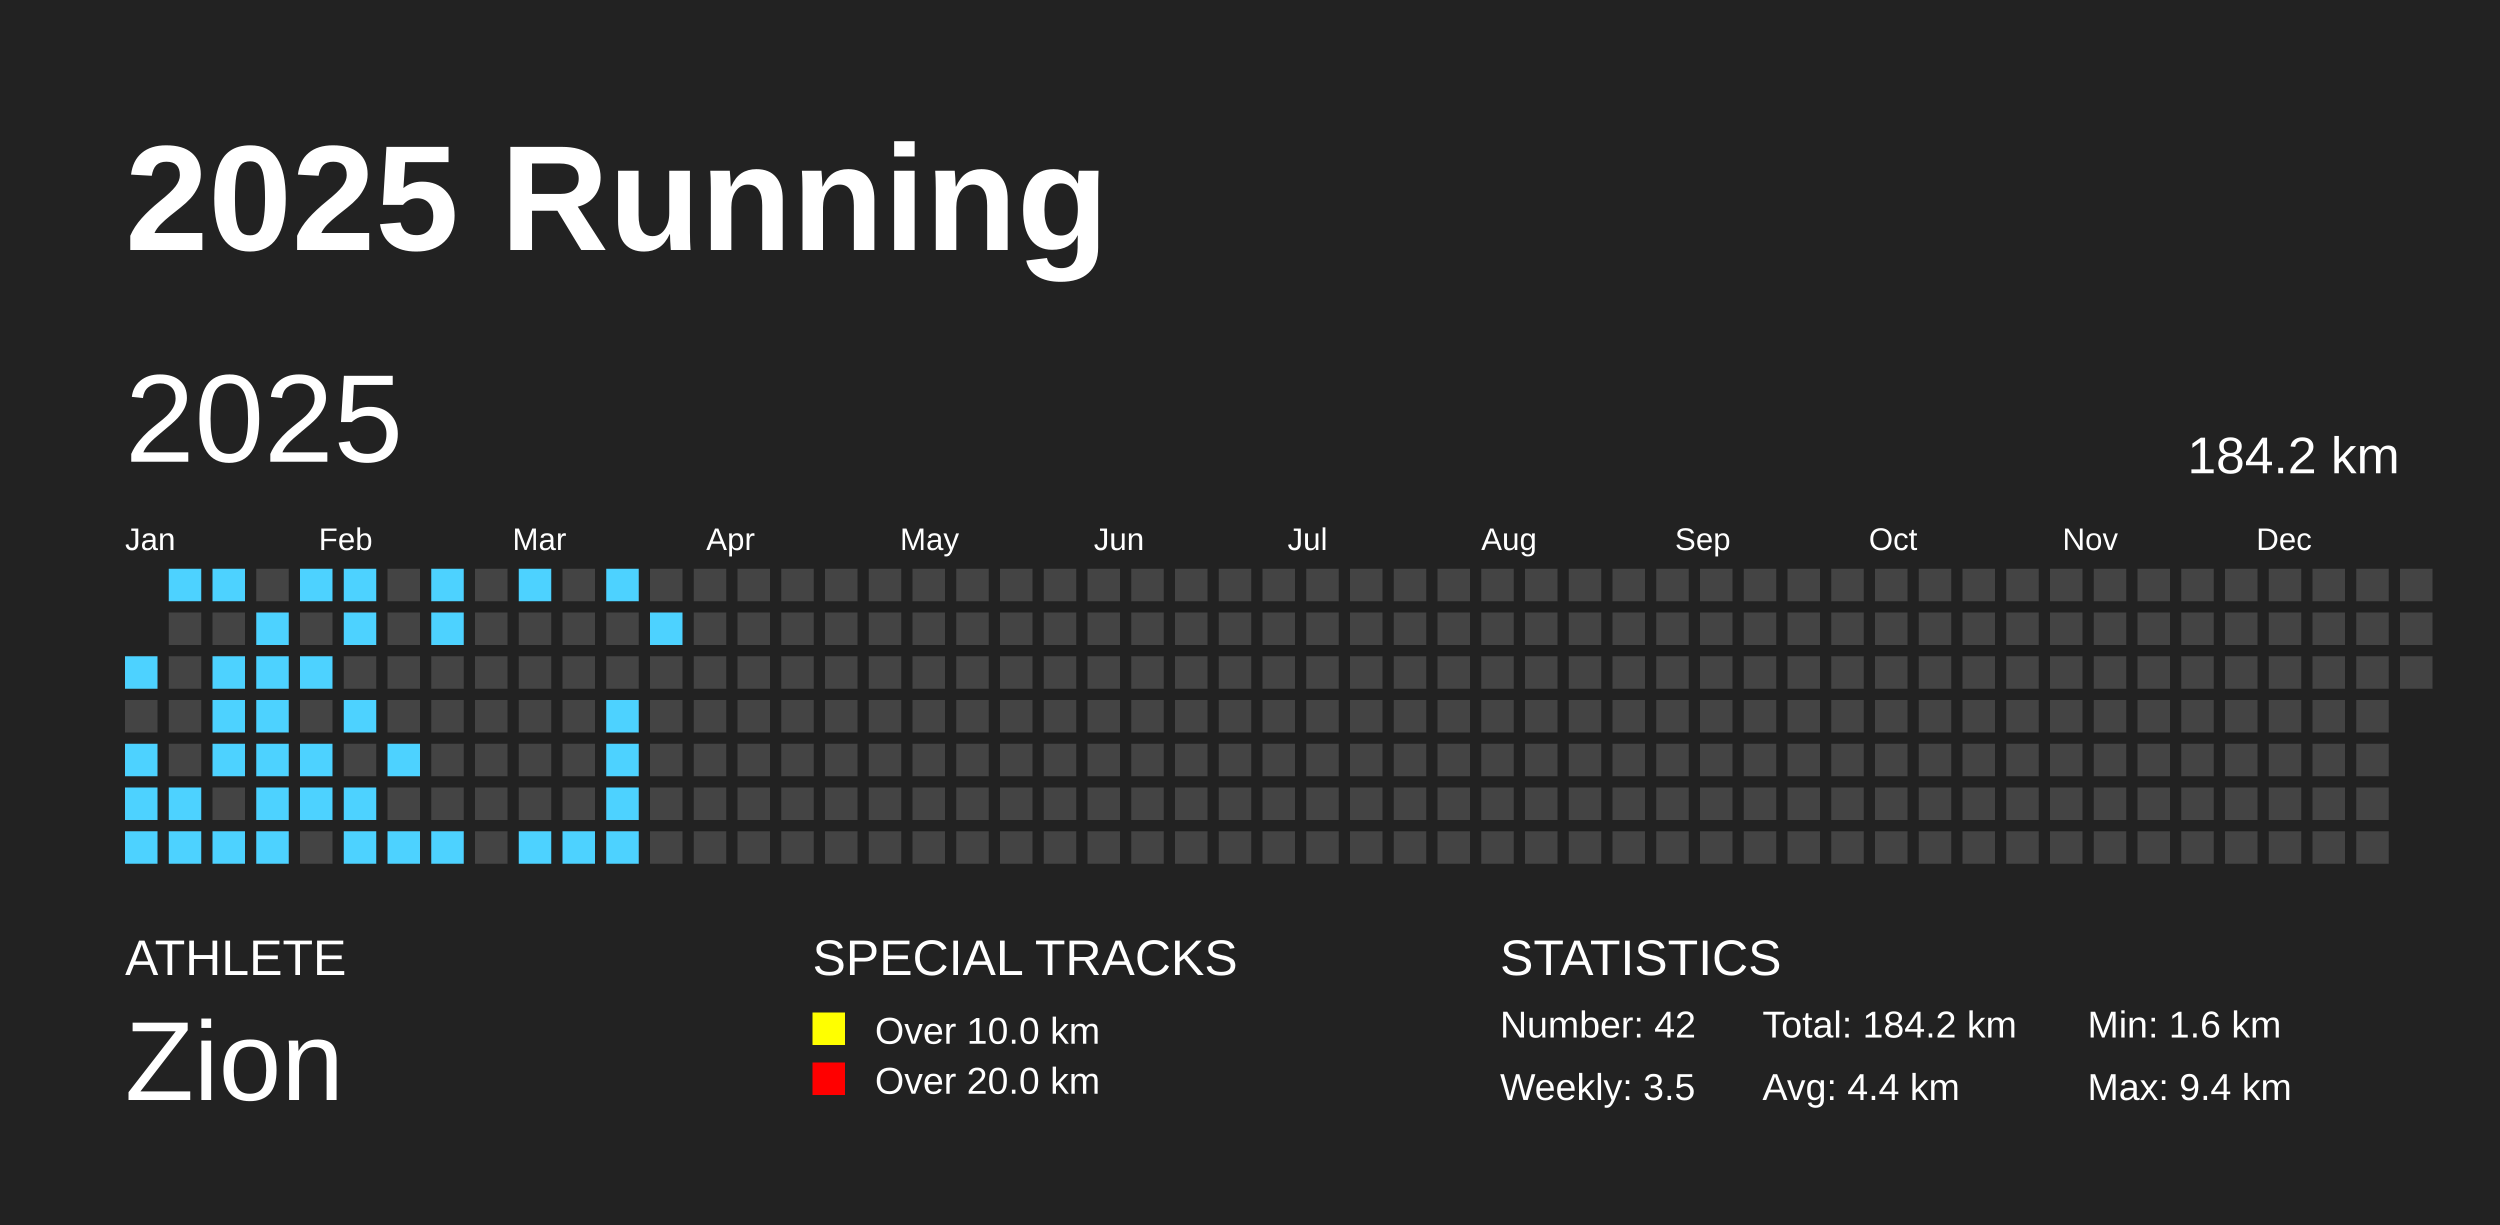
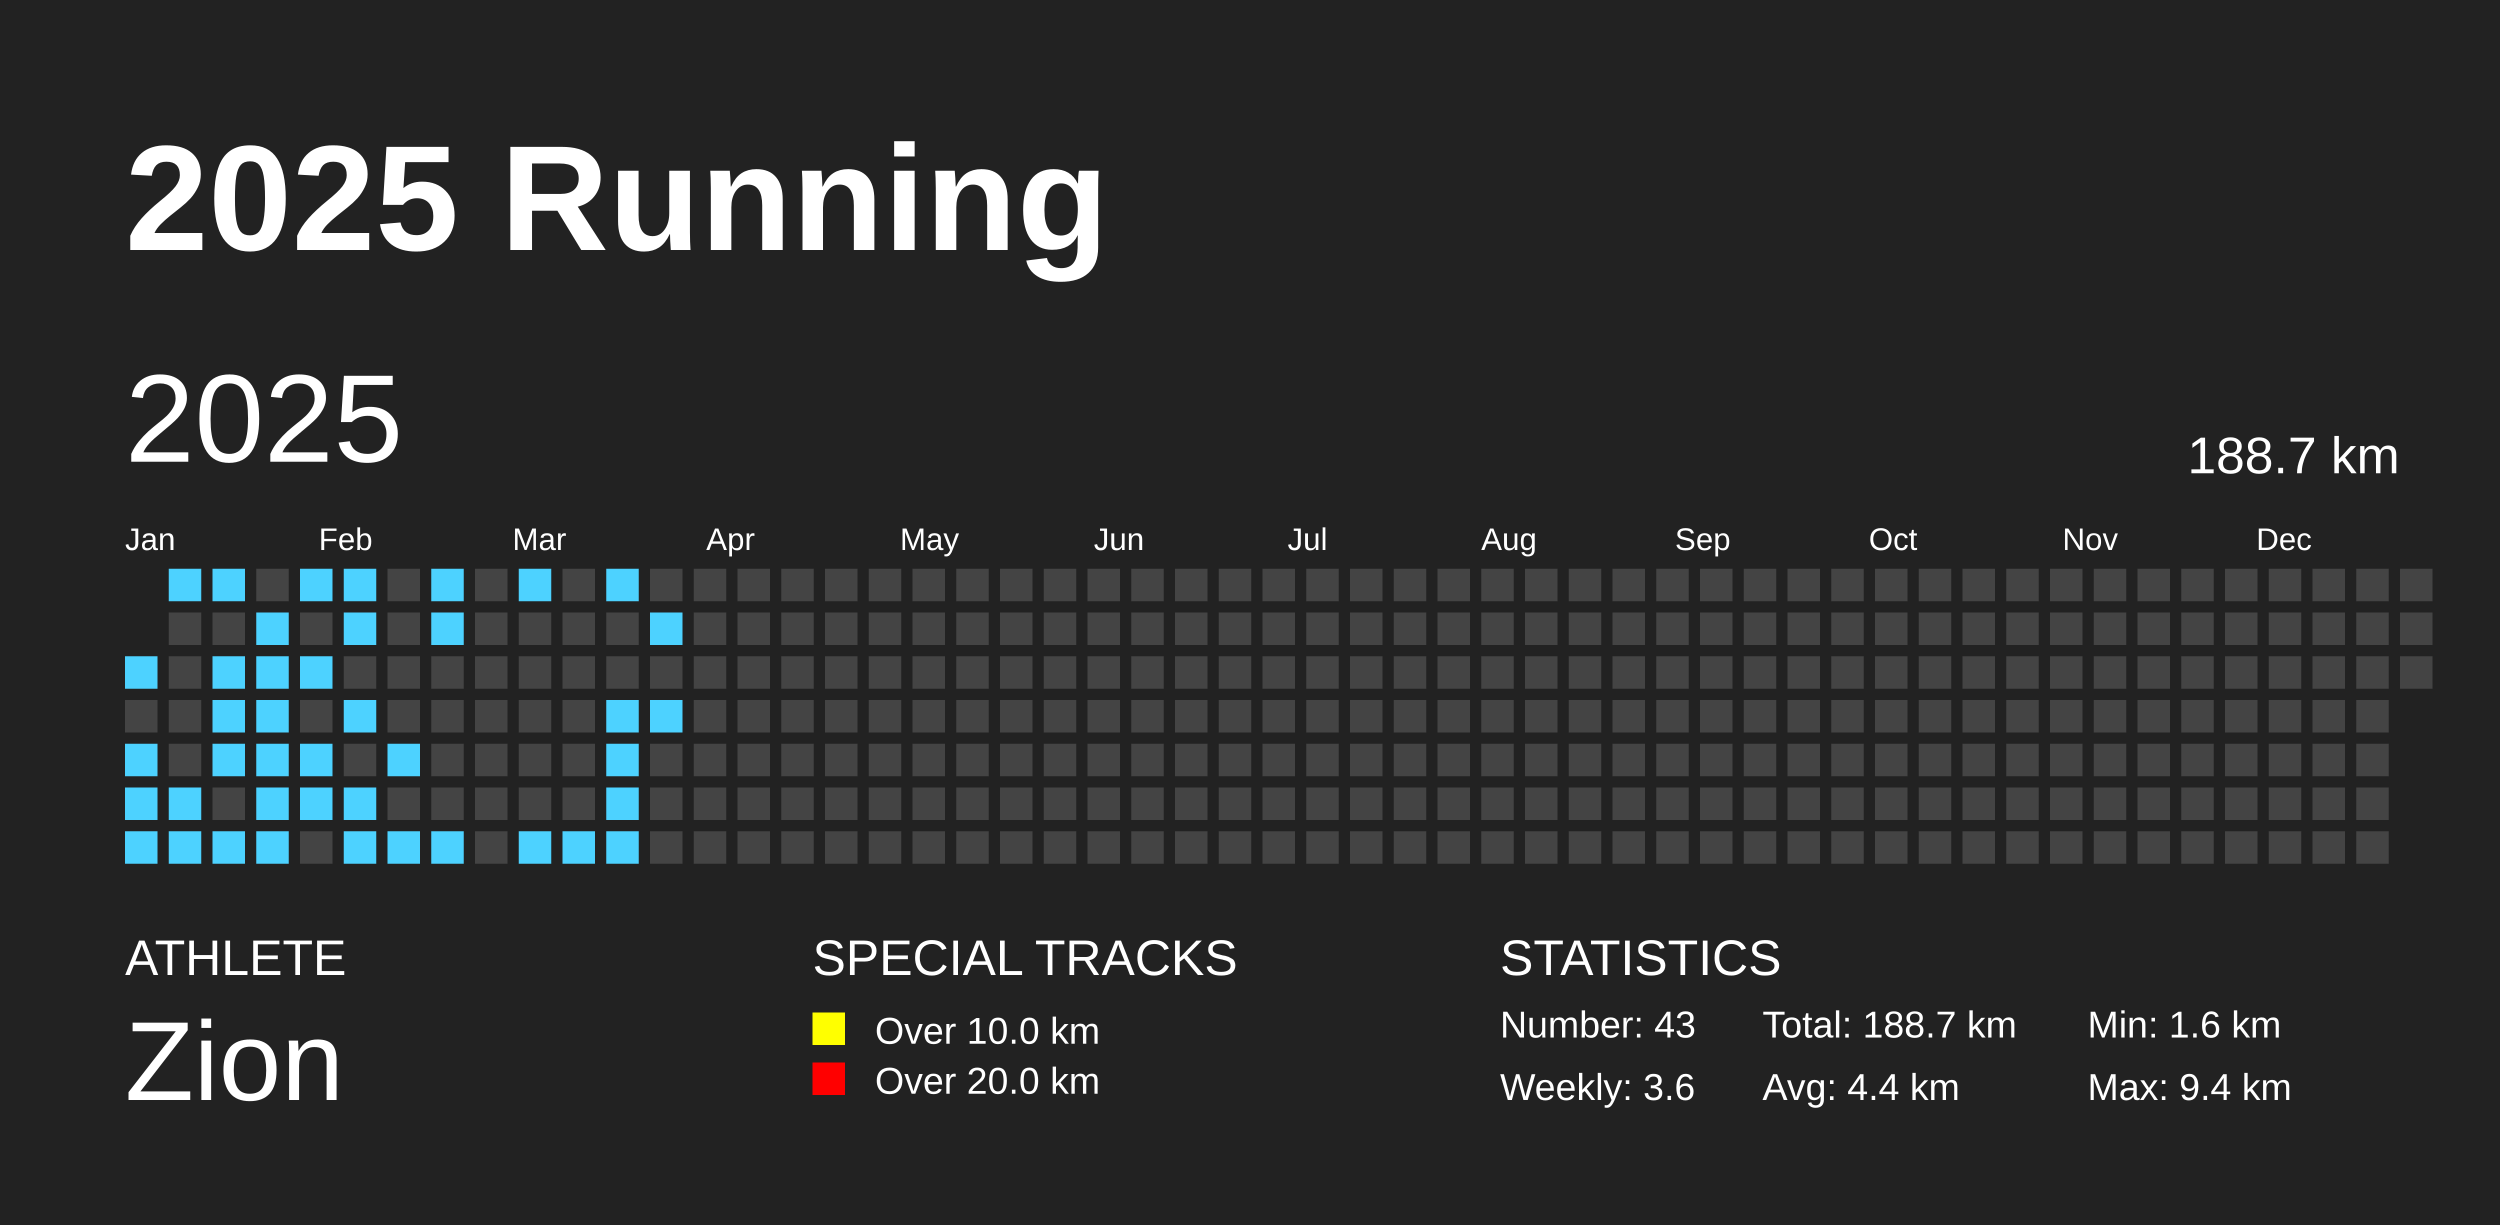
<svg xmlns="http://www.w3.org/2000/svg" baseProfile="full" height="98mm" version="1.1" viewBox="0,0,200,98" width="200mm">
  <defs />
  <rect fill="#222222" height="98" width="200" x="0" y="0" />
  <text fill="#FFFFFF" style="font-size:12px; font-family:Arial; font-weight:bold;" x="10" y="20">2025 Running</text>
  <text fill="#FFFFFF" style="font-size:4px; font-family:Arial" x="10" y="78">ATHLETE</text>
  <text fill="#FFFFFF" style="font-size:9px; font-family:Arial" x="10" y="88">Zion</text>
  <text fill="#FFFFFF" style="font-size:4px; font-family:Arial" x="65" y="78">SPECIAL TRACKS</text>
  <rect fill="yellow" height="2.6" width="2.6" x="65" y="81" />
  <text fill="#FFFFFF" style="font-size:3px; font-family:Arial" x="70" y="83.5">Over 10.0 km</text>
  <rect fill="red" height="2.6" width="2.6" x="65" y="85" />
  <text fill="#FFFFFF" style="font-size:3px; font-family:Arial" x="70" y="87.5">Over 20.0 km</text>
  <text fill="#FFFFFF" style="font-size:4px; font-family:Arial" x="120" y="78">STATISTICS</text>
-   <text fill="#FFFFFF" style="font-size:3px; font-family:Arial" x="120" y="83">Number: 42</text>
-   <text fill="#FFFFFF" style="font-size:3px; font-family:Arial" x="120" y="88">Weekly: 3.5</text>
-   <text fill="#FFFFFF" style="font-size:3px; font-family:Arial" x="141" y="83">Total: 184.2 km</text>
+   <text fill="#FFFFFF" style="font-size:3px; font-family:Arial" x="120" y="83">Number: 43</text>
+   <text fill="#FFFFFF" style="font-size:3px; font-family:Arial" x="120" y="88">Weekly: 3.6</text>
+   <text fill="#FFFFFF" style="font-size:3px; font-family:Arial" x="141" y="83">Total: 188.7 km</text>
  <text fill="#FFFFFF" style="font-size:3px; font-family:Arial" x="141" y="88">Avg: 4.4 km</text>
  <text fill="#FFFFFF" style="font-size:3px; font-family:Arial" x="167" y="83">Min: 1.6 km</text>
  <text fill="#FFFFFF" style="font-size:3px; font-family:Arial" x="167" y="88">Max: 9.4 km</text>
  <text dominant-baseline="hanging" fill="#FFFFFF" style="font-size:10.0px; font-family:Arial;" x="10" y="30">2025</text>
-   <text dominant-baseline="hanging" fill="#FFFFFF" style="font-size:4.125px; font-family:Arial;" x="175" y="35">184.2 km</text>
+   <text dominant-baseline="hanging" fill="#FFFFFF" style="font-size:4.125px; font-family:Arial;" x="175" y="35">188.7 km</text>
  <text fill="#FFFFFF" style="font-size:2.5px; font-family:Arial" x="10.0" y="44">Jan</text>
  <text fill="#FFFFFF" style="font-size:2.5px; font-family:Arial" x="25.5" y="44">Feb</text>
  <text fill="#FFFFFF" style="font-size:2.5px; font-family:Arial" x="41.0" y="44">Mar</text>
  <text fill="#FFFFFF" style="font-size:2.5px; font-family:Arial" x="56.5" y="44">Apr</text>
  <text fill="#FFFFFF" style="font-size:2.5px; font-family:Arial" x="72.0" y="44">May</text>
  <text fill="#FFFFFF" style="font-size:2.5px; font-family:Arial" x="87.5" y="44">Jun</text>
  <text fill="#FFFFFF" style="font-size:2.5px; font-family:Arial" x="103.0" y="44">Jul</text>
  <text fill="#FFFFFF" style="font-size:2.5px; font-family:Arial" x="118.5" y="44">Aug</text>
  <text fill="#FFFFFF" style="font-size:2.5px; font-family:Arial" x="134.0" y="44">Sep</text>
  <text fill="#FFFFFF" style="font-size:2.5px; font-family:Arial" x="149.5" y="44">Oct</text>
  <text fill="#FFFFFF" style="font-size:2.5px; font-family:Arial" x="165.0" y="44">Nov</text>
  <text fill="#FFFFFF" style="font-size:2.5px; font-family:Arial" x="180.5" y="44">Dec</text>
  <rect fill="#4DD2FF" height="2.6" width="2.6" x="10.0" y="52.5" />
  <rect fill="#444444" height="2.6" width="2.6" x="10.0" y="56.0" />
  <rect fill="#4DD2FF" height="2.6" width="2.6" x="10.0" y="59.5" />
  <rect fill="#4DD2FF" height="2.6" width="2.6" x="10.0" y="63.0" />
  <rect fill="#4DD2FF" height="2.6" width="2.6" x="10.0" y="66.5" />
  <rect fill="#4DD2FF" height="2.6" width="2.6" x="13.5" y="45.5" />
  <rect fill="#444444" height="2.6" width="2.6" x="13.5" y="49.0" />
  <rect fill="#444444" height="2.6" width="2.6" x="13.5" y="52.5" />
  <rect fill="#444444" height="2.6" width="2.6" x="13.5" y="56.0" />
  <rect fill="#444444" height="2.6" width="2.6" x="13.5" y="59.5" />
  <rect fill="#4DD2FF" height="2.6" width="2.6" x="13.5" y="63.0" />
  <rect fill="#4DD2FF" height="2.6" width="2.6" x="13.5" y="66.5" />
  <rect fill="#4DD2FF" height="2.6" width="2.6" x="17.0" y="45.5" />
  <rect fill="#444444" height="2.6" width="2.6" x="17.0" y="49.0" />
  <rect fill="#4DD2FF" height="2.6" width="2.6" x="17.0" y="52.5" />
  <rect fill="#4DD2FF" height="2.6" width="2.6" x="17.0" y="56.0" />
  <rect fill="#4DD2FF" height="2.6" width="2.6" x="17.0" y="59.5" />
  <rect fill="#444444" height="2.6" width="2.6" x="17.0" y="63.0" />
  <rect fill="#4DD2FF" height="2.6" width="2.6" x="17.0" y="66.5" />
  <rect fill="#444444" height="2.6" width="2.6" x="20.5" y="45.5" />
  <rect fill="#4DD2FF" height="2.6" width="2.6" x="20.5" y="49.0" />
  <rect fill="#4DD2FF" height="2.6" width="2.6" x="20.5" y="52.5" />
  <rect fill="#4DD2FF" height="2.6" width="2.6" x="20.5" y="56.0" />
  <rect fill="#4DD2FF" height="2.6" width="2.6" x="20.5" y="59.5" />
  <rect fill="#4DD2FF" height="2.6" width="2.6" x="20.5" y="63.0" />
  <rect fill="#4DD2FF" height="2.6" width="2.6" x="20.5" y="66.5" />
  <rect fill="#4DD2FF" height="2.6" width="2.6" x="24.0" y="45.5" />
  <rect fill="#444444" height="2.6" width="2.6" x="24.0" y="49.0" />
  <rect fill="#4DD2FF" height="2.6" width="2.6" x="24.0" y="52.5" />
  <rect fill="#444444" height="2.6" width="2.6" x="24.0" y="56.0" />
  <rect fill="#4DD2FF" height="2.6" width="2.6" x="24.0" y="59.5" />
  <rect fill="#4DD2FF" height="2.6" width="2.6" x="24.0" y="63.0" />
  <rect fill="#444444" height="2.6" width="2.6" x="24.0" y="66.5" />
  <rect fill="#4DD2FF" height="2.6" width="2.6" x="27.5" y="45.5" />
  <rect fill="#4DD2FF" height="2.6" width="2.6" x="27.5" y="49.0" />
  <rect fill="#444444" height="2.6" width="2.6" x="27.5" y="52.5" />
  <rect fill="#4DD2FF" height="2.6" width="2.6" x="27.5" y="56.0" />
  <rect fill="#444444" height="2.6" width="2.6" x="27.5" y="59.5" />
  <rect fill="#4DD2FF" height="2.6" width="2.6" x="27.5" y="63.0" />
  <rect fill="#4DD2FF" height="2.6" width="2.6" x="27.5" y="66.5" />
  <rect fill="#444444" height="2.6" width="2.6" x="31.0" y="45.5" />
  <rect fill="#444444" height="2.6" width="2.6" x="31.0" y="49.0" />
  <rect fill="#444444" height="2.6" width="2.6" x="31.0" y="52.5" />
  <rect fill="#444444" height="2.6" width="2.6" x="31.0" y="56.0" />
  <rect fill="#4DD2FF" height="2.6" width="2.6" x="31.0" y="59.5" />
  <rect fill="#444444" height="2.6" width="2.6" x="31.0" y="63.0" />
  <rect fill="#4DD2FF" height="2.6" width="2.6" x="31.0" y="66.5" />
  <rect fill="#4DD2FF" height="2.6" width="2.6" x="34.5" y="45.5" />
  <rect fill="#4DD2FF" height="2.6" width="2.6" x="34.5" y="49.0" />
  <rect fill="#444444" height="2.6" width="2.6" x="34.5" y="52.5" />
  <rect fill="#444444" height="2.6" width="2.6" x="34.5" y="56.0" />
  <rect fill="#444444" height="2.6" width="2.6" x="34.5" y="59.5" />
  <rect fill="#444444" height="2.6" width="2.6" x="34.5" y="63.0" />
  <rect fill="#4DD2FF" height="2.6" width="2.6" x="34.5" y="66.5" />
  <rect fill="#444444" height="2.6" width="2.6" x="38.0" y="45.5" />
  <rect fill="#444444" height="2.6" width="2.6" x="38.0" y="49.0" />
  <rect fill="#444444" height="2.6" width="2.6" x="38.0" y="52.5" />
  <rect fill="#444444" height="2.6" width="2.6" x="38.0" y="56.0" />
  <rect fill="#444444" height="2.6" width="2.6" x="38.0" y="59.5" />
  <rect fill="#444444" height="2.6" width="2.6" x="38.0" y="63.0" />
  <rect fill="#444444" height="2.6" width="2.6" x="38.0" y="66.5" />
  <rect fill="#4DD2FF" height="2.6" width="2.6" x="41.5" y="45.5" />
  <rect fill="#444444" height="2.6" width="2.6" x="41.5" y="49.0" />
  <rect fill="#444444" height="2.6" width="2.6" x="41.5" y="52.5" />
  <rect fill="#444444" height="2.6" width="2.6" x="41.5" y="56.0" />
  <rect fill="#444444" height="2.6" width="2.6" x="41.5" y="59.5" />
  <rect fill="#444444" height="2.6" width="2.6" x="41.5" y="63.0" />
  <rect fill="#4DD2FF" height="2.6" width="2.6" x="41.5" y="66.5" />
  <rect fill="#444444" height="2.6" width="2.6" x="45.0" y="45.5" />
  <rect fill="#444444" height="2.6" width="2.6" x="45.0" y="49.0" />
  <rect fill="#444444" height="2.6" width="2.6" x="45.0" y="52.5" />
  <rect fill="#444444" height="2.6" width="2.6" x="45.0" y="56.0" />
  <rect fill="#444444" height="2.6" width="2.6" x="45.0" y="59.5" />
  <rect fill="#444444" height="2.6" width="2.6" x="45.0" y="63.0" />
  <rect fill="#4DD2FF" height="2.6" width="2.6" x="45.0" y="66.5" />
  <rect fill="#4DD2FF" height="2.6" width="2.6" x="48.5" y="45.5" />
  <rect fill="#444444" height="2.6" width="2.6" x="48.5" y="49.0" />
  <rect fill="#444444" height="2.6" width="2.6" x="48.5" y="52.5" />
  <rect fill="#4DD2FF" height="2.6" width="2.6" x="48.5" y="56.0" />
  <rect fill="#4DD2FF" height="2.6" width="2.6" x="48.5" y="59.5" />
  <rect fill="#4DD2FF" height="2.6" width="2.6" x="48.5" y="63.0" />
  <rect fill="#4DD2FF" height="2.6" width="2.6" x="48.5" y="66.5" />
  <rect fill="#444444" height="2.6" width="2.6" x="52.0" y="45.5" />
  <rect fill="#4DD2FF" height="2.6" width="2.6" x="52.0" y="49.0" />
  <rect fill="#444444" height="2.6" width="2.6" x="52.0" y="52.5" />
-   <rect fill="#444444" height="2.6" width="2.6" x="52.0" y="56.0" />
+   <rect fill="#4DD2FF" height="2.6" width="2.6" x="52.0" y="56.0" />
  <rect fill="#444444" height="2.6" width="2.6" x="52.0" y="59.5" />
  <rect fill="#444444" height="2.6" width="2.6" x="52.0" y="63.0" />
  <rect fill="#444444" height="2.6" width="2.6" x="52.0" y="66.5" />
  <rect fill="#444444" height="2.6" width="2.6" x="55.5" y="45.5" />
  <rect fill="#444444" height="2.6" width="2.6" x="55.5" y="49.0" />
  <rect fill="#444444" height="2.6" width="2.6" x="55.5" y="52.5" />
  <rect fill="#444444" height="2.6" width="2.6" x="55.5" y="56.0" />
  <rect fill="#444444" height="2.6" width="2.6" x="55.5" y="59.5" />
  <rect fill="#444444" height="2.6" width="2.6" x="55.5" y="63.0" />
  <rect fill="#444444" height="2.6" width="2.6" x="55.5" y="66.5" />
  <rect fill="#444444" height="2.6" width="2.6" x="59.0" y="45.5" />
  <rect fill="#444444" height="2.6" width="2.6" x="59.0" y="49.0" />
  <rect fill="#444444" height="2.6" width="2.6" x="59.0" y="52.5" />
  <rect fill="#444444" height="2.6" width="2.6" x="59.0" y="56.0" />
  <rect fill="#444444" height="2.6" width="2.6" x="59.0" y="59.5" />
  <rect fill="#444444" height="2.6" width="2.6" x="59.0" y="63.0" />
  <rect fill="#444444" height="2.6" width="2.6" x="59.0" y="66.5" />
  <rect fill="#444444" height="2.6" width="2.6" x="62.5" y="45.5" />
  <rect fill="#444444" height="2.6" width="2.6" x="62.5" y="49.0" />
  <rect fill="#444444" height="2.6" width="2.6" x="62.5" y="52.5" />
  <rect fill="#444444" height="2.6" width="2.6" x="62.5" y="56.0" />
  <rect fill="#444444" height="2.6" width="2.6" x="62.5" y="59.5" />
  <rect fill="#444444" height="2.6" width="2.6" x="62.5" y="63.0" />
  <rect fill="#444444" height="2.6" width="2.6" x="62.5" y="66.5" />
  <rect fill="#444444" height="2.6" width="2.6" x="66.0" y="45.5" />
  <rect fill="#444444" height="2.6" width="2.6" x="66.0" y="49.0" />
  <rect fill="#444444" height="2.6" width="2.6" x="66.0" y="52.5" />
  <rect fill="#444444" height="2.6" width="2.6" x="66.0" y="56.0" />
  <rect fill="#444444" height="2.6" width="2.6" x="66.0" y="59.5" />
  <rect fill="#444444" height="2.6" width="2.6" x="66.0" y="63.0" />
  <rect fill="#444444" height="2.6" width="2.6" x="66.0" y="66.5" />
  <rect fill="#444444" height="2.6" width="2.6" x="69.5" y="45.5" />
  <rect fill="#444444" height="2.6" width="2.6" x="69.5" y="49.0" />
  <rect fill="#444444" height="2.6" width="2.6" x="69.5" y="52.5" />
  <rect fill="#444444" height="2.6" width="2.6" x="69.5" y="56.0" />
  <rect fill="#444444" height="2.6" width="2.6" x="69.5" y="59.5" />
  <rect fill="#444444" height="2.6" width="2.6" x="69.5" y="63.0" />
  <rect fill="#444444" height="2.6" width="2.6" x="69.5" y="66.5" />
  <rect fill="#444444" height="2.6" width="2.6" x="73.0" y="45.5" />
  <rect fill="#444444" height="2.6" width="2.6" x="73.0" y="49.0" />
  <rect fill="#444444" height="2.6" width="2.6" x="73.0" y="52.5" />
  <rect fill="#444444" height="2.6" width="2.6" x="73.0" y="56.0" />
  <rect fill="#444444" height="2.6" width="2.6" x="73.0" y="59.5" />
  <rect fill="#444444" height="2.6" width="2.6" x="73.0" y="63.0" />
  <rect fill="#444444" height="2.6" width="2.6" x="73.0" y="66.5" />
  <rect fill="#444444" height="2.6" width="2.6" x="76.5" y="45.5" />
  <rect fill="#444444" height="2.6" width="2.6" x="76.5" y="49.0" />
  <rect fill="#444444" height="2.6" width="2.6" x="76.5" y="52.5" />
  <rect fill="#444444" height="2.6" width="2.6" x="76.5" y="56.0" />
  <rect fill="#444444" height="2.6" width="2.6" x="76.5" y="59.5" />
  <rect fill="#444444" height="2.6" width="2.6" x="76.5" y="63.0" />
  <rect fill="#444444" height="2.6" width="2.6" x="76.5" y="66.5" />
  <rect fill="#444444" height="2.6" width="2.6" x="80.0" y="45.5" />
  <rect fill="#444444" height="2.6" width="2.6" x="80.0" y="49.0" />
  <rect fill="#444444" height="2.6" width="2.6" x="80.0" y="52.5" />
  <rect fill="#444444" height="2.6" width="2.6" x="80.0" y="56.0" />
  <rect fill="#444444" height="2.6" width="2.6" x="80.0" y="59.5" />
  <rect fill="#444444" height="2.6" width="2.6" x="80.0" y="63.0" />
  <rect fill="#444444" height="2.6" width="2.6" x="80.0" y="66.5" />
  <rect fill="#444444" height="2.6" width="2.6" x="83.5" y="45.5" />
  <rect fill="#444444" height="2.6" width="2.6" x="83.5" y="49.0" />
  <rect fill="#444444" height="2.6" width="2.6" x="83.5" y="52.5" />
  <rect fill="#444444" height="2.6" width="2.6" x="83.5" y="56.0" />
  <rect fill="#444444" height="2.6" width="2.6" x="83.5" y="59.5" />
  <rect fill="#444444" height="2.6" width="2.6" x="83.5" y="63.0" />
  <rect fill="#444444" height="2.6" width="2.6" x="83.5" y="66.5" />
  <rect fill="#444444" height="2.6" width="2.6" x="87.0" y="45.5" />
  <rect fill="#444444" height="2.6" width="2.6" x="87.0" y="49.0" />
  <rect fill="#444444" height="2.6" width="2.6" x="87.0" y="52.5" />
  <rect fill="#444444" height="2.6" width="2.6" x="87.0" y="56.0" />
  <rect fill="#444444" height="2.6" width="2.6" x="87.0" y="59.5" />
  <rect fill="#444444" height="2.6" width="2.6" x="87.0" y="63.0" />
  <rect fill="#444444" height="2.6" width="2.6" x="87.0" y="66.5" />
  <rect fill="#444444" height="2.6" width="2.6" x="90.5" y="45.5" />
  <rect fill="#444444" height="2.6" width="2.6" x="90.5" y="49.0" />
  <rect fill="#444444" height="2.6" width="2.6" x="90.5" y="52.5" />
  <rect fill="#444444" height="2.6" width="2.6" x="90.5" y="56.0" />
  <rect fill="#444444" height="2.6" width="2.6" x="90.5" y="59.5" />
  <rect fill="#444444" height="2.6" width="2.6" x="90.5" y="63.0" />
  <rect fill="#444444" height="2.6" width="2.6" x="90.5" y="66.5" />
  <rect fill="#444444" height="2.6" width="2.6" x="94.0" y="45.5" />
  <rect fill="#444444" height="2.6" width="2.6" x="94.0" y="49.0" />
  <rect fill="#444444" height="2.6" width="2.6" x="94.0" y="52.5" />
  <rect fill="#444444" height="2.6" width="2.6" x="94.0" y="56.0" />
  <rect fill="#444444" height="2.6" width="2.6" x="94.0" y="59.5" />
  <rect fill="#444444" height="2.6" width="2.6" x="94.0" y="63.0" />
  <rect fill="#444444" height="2.6" width="2.6" x="94.0" y="66.5" />
  <rect fill="#444444" height="2.6" width="2.6" x="97.5" y="45.5" />
  <rect fill="#444444" height="2.6" width="2.6" x="97.5" y="49.0" />
  <rect fill="#444444" height="2.6" width="2.6" x="97.5" y="52.5" />
  <rect fill="#444444" height="2.6" width="2.6" x="97.5" y="56.0" />
  <rect fill="#444444" height="2.6" width="2.6" x="97.5" y="59.5" />
  <rect fill="#444444" height="2.6" width="2.6" x="97.5" y="63.0" />
  <rect fill="#444444" height="2.6" width="2.6" x="97.5" y="66.5" />
  <rect fill="#444444" height="2.6" width="2.6" x="101.0" y="45.5" />
  <rect fill="#444444" height="2.6" width="2.6" x="101.0" y="49.0" />
  <rect fill="#444444" height="2.6" width="2.6" x="101.0" y="52.5" />
  <rect fill="#444444" height="2.6" width="2.6" x="101.0" y="56.0" />
  <rect fill="#444444" height="2.6" width="2.6" x="101.0" y="59.5" />
  <rect fill="#444444" height="2.6" width="2.6" x="101.0" y="63.0" />
  <rect fill="#444444" height="2.6" width="2.6" x="101.0" y="66.5" />
  <rect fill="#444444" height="2.6" width="2.6" x="104.5" y="45.5" />
  <rect fill="#444444" height="2.6" width="2.6" x="104.5" y="49.0" />
  <rect fill="#444444" height="2.6" width="2.6" x="104.5" y="52.5" />
  <rect fill="#444444" height="2.6" width="2.6" x="104.5" y="56.0" />
  <rect fill="#444444" height="2.6" width="2.6" x="104.5" y="59.5" />
  <rect fill="#444444" height="2.6" width="2.6" x="104.5" y="63.0" />
  <rect fill="#444444" height="2.6" width="2.6" x="104.5" y="66.5" />
  <rect fill="#444444" height="2.6" width="2.6" x="108.0" y="45.5" />
  <rect fill="#444444" height="2.6" width="2.6" x="108.0" y="49.0" />
  <rect fill="#444444" height="2.6" width="2.6" x="108.0" y="52.5" />
  <rect fill="#444444" height="2.6" width="2.6" x="108.0" y="56.0" />
  <rect fill="#444444" height="2.6" width="2.6" x="108.0" y="59.5" />
  <rect fill="#444444" height="2.6" width="2.6" x="108.0" y="63.0" />
  <rect fill="#444444" height="2.6" width="2.6" x="108.0" y="66.5" />
  <rect fill="#444444" height="2.6" width="2.6" x="111.5" y="45.5" />
  <rect fill="#444444" height="2.6" width="2.6" x="111.5" y="49.0" />
  <rect fill="#444444" height="2.6" width="2.6" x="111.5" y="52.5" />
  <rect fill="#444444" height="2.6" width="2.6" x="111.5" y="56.0" />
  <rect fill="#444444" height="2.6" width="2.6" x="111.5" y="59.5" />
  <rect fill="#444444" height="2.6" width="2.6" x="111.5" y="63.0" />
  <rect fill="#444444" height="2.6" width="2.6" x="111.5" y="66.5" />
  <rect fill="#444444" height="2.6" width="2.6" x="115.0" y="45.5" />
  <rect fill="#444444" height="2.6" width="2.6" x="115.0" y="49.0" />
  <rect fill="#444444" height="2.6" width="2.6" x="115.0" y="52.5" />
  <rect fill="#444444" height="2.6" width="2.6" x="115.0" y="56.0" />
  <rect fill="#444444" height="2.6" width="2.6" x="115.0" y="59.5" />
  <rect fill="#444444" height="2.6" width="2.6" x="115.0" y="63.0" />
  <rect fill="#444444" height="2.6" width="2.6" x="115.0" y="66.5" />
  <rect fill="#444444" height="2.6" width="2.6" x="118.5" y="45.5" />
  <rect fill="#444444" height="2.6" width="2.6" x="118.5" y="49.0" />
  <rect fill="#444444" height="2.6" width="2.6" x="118.5" y="52.5" />
  <rect fill="#444444" height="2.6" width="2.6" x="118.5" y="56.0" />
  <rect fill="#444444" height="2.6" width="2.6" x="118.5" y="59.5" />
  <rect fill="#444444" height="2.6" width="2.6" x="118.5" y="63.0" />
  <rect fill="#444444" height="2.6" width="2.6" x="118.5" y="66.5" />
  <rect fill="#444444" height="2.6" width="2.6" x="122.0" y="45.5" />
  <rect fill="#444444" height="2.6" width="2.6" x="122.0" y="49.0" />
  <rect fill="#444444" height="2.6" width="2.6" x="122.0" y="52.5" />
  <rect fill="#444444" height="2.6" width="2.6" x="122.0" y="56.0" />
  <rect fill="#444444" height="2.6" width="2.6" x="122.0" y="59.5" />
  <rect fill="#444444" height="2.6" width="2.6" x="122.0" y="63.0" />
  <rect fill="#444444" height="2.6" width="2.6" x="122.0" y="66.5" />
  <rect fill="#444444" height="2.6" width="2.6" x="125.5" y="45.5" />
  <rect fill="#444444" height="2.6" width="2.6" x="125.5" y="49.0" />
  <rect fill="#444444" height="2.6" width="2.6" x="125.5" y="52.5" />
  <rect fill="#444444" height="2.6" width="2.6" x="125.5" y="56.0" />
  <rect fill="#444444" height="2.6" width="2.6" x="125.5" y="59.5" />
  <rect fill="#444444" height="2.6" width="2.6" x="125.5" y="63.0" />
  <rect fill="#444444" height="2.6" width="2.6" x="125.5" y="66.5" />
  <rect fill="#444444" height="2.6" width="2.6" x="129.0" y="45.5" />
  <rect fill="#444444" height="2.6" width="2.6" x="129.0" y="49.0" />
  <rect fill="#444444" height="2.6" width="2.6" x="129.0" y="52.5" />
  <rect fill="#444444" height="2.6" width="2.6" x="129.0" y="56.0" />
  <rect fill="#444444" height="2.6" width="2.6" x="129.0" y="59.5" />
  <rect fill="#444444" height="2.6" width="2.6" x="129.0" y="63.0" />
  <rect fill="#444444" height="2.6" width="2.6" x="129.0" y="66.5" />
  <rect fill="#444444" height="2.6" width="2.6" x="132.5" y="45.5" />
  <rect fill="#444444" height="2.6" width="2.6" x="132.5" y="49.0" />
  <rect fill="#444444" height="2.6" width="2.6" x="132.5" y="52.5" />
  <rect fill="#444444" height="2.6" width="2.6" x="132.5" y="56.0" />
  <rect fill="#444444" height="2.6" width="2.6" x="132.5" y="59.5" />
  <rect fill="#444444" height="2.6" width="2.6" x="132.5" y="63.0" />
  <rect fill="#444444" height="2.6" width="2.6" x="132.5" y="66.5" />
  <rect fill="#444444" height="2.6" width="2.6" x="136.0" y="45.5" />
  <rect fill="#444444" height="2.6" width="2.6" x="136.0" y="49.0" />
  <rect fill="#444444" height="2.6" width="2.6" x="136.0" y="52.5" />
  <rect fill="#444444" height="2.6" width="2.6" x="136.0" y="56.0" />
  <rect fill="#444444" height="2.6" width="2.6" x="136.0" y="59.5" />
  <rect fill="#444444" height="2.6" width="2.6" x="136.0" y="63.0" />
  <rect fill="#444444" height="2.6" width="2.6" x="136.0" y="66.5" />
  <rect fill="#444444" height="2.6" width="2.6" x="139.5" y="45.5" />
  <rect fill="#444444" height="2.6" width="2.6" x="139.5" y="49.0" />
  <rect fill="#444444" height="2.6" width="2.6" x="139.5" y="52.5" />
  <rect fill="#444444" height="2.6" width="2.6" x="139.5" y="56.0" />
  <rect fill="#444444" height="2.6" width="2.6" x="139.5" y="59.5" />
  <rect fill="#444444" height="2.6" width="2.6" x="139.5" y="63.0" />
  <rect fill="#444444" height="2.6" width="2.6" x="139.5" y="66.5" />
  <rect fill="#444444" height="2.6" width="2.6" x="143.0" y="45.5" />
  <rect fill="#444444" height="2.6" width="2.6" x="143.0" y="49.0" />
  <rect fill="#444444" height="2.6" width="2.6" x="143.0" y="52.5" />
  <rect fill="#444444" height="2.6" width="2.6" x="143.0" y="56.0" />
  <rect fill="#444444" height="2.6" width="2.6" x="143.0" y="59.5" />
  <rect fill="#444444" height="2.6" width="2.6" x="143.0" y="63.0" />
  <rect fill="#444444" height="2.6" width="2.6" x="143.0" y="66.5" />
  <rect fill="#444444" height="2.6" width="2.6" x="146.5" y="45.5" />
  <rect fill="#444444" height="2.6" width="2.6" x="146.5" y="49.0" />
  <rect fill="#444444" height="2.6" width="2.6" x="146.5" y="52.5" />
  <rect fill="#444444" height="2.6" width="2.6" x="146.5" y="56.0" />
  <rect fill="#444444" height="2.6" width="2.6" x="146.5" y="59.5" />
  <rect fill="#444444" height="2.6" width="2.6" x="146.5" y="63.0" />
  <rect fill="#444444" height="2.6" width="2.6" x="146.5" y="66.5" />
  <rect fill="#444444" height="2.6" width="2.6" x="150.0" y="45.5" />
  <rect fill="#444444" height="2.6" width="2.6" x="150.0" y="49.0" />
  <rect fill="#444444" height="2.6" width="2.6" x="150.0" y="52.5" />
  <rect fill="#444444" height="2.6" width="2.6" x="150.0" y="56.0" />
  <rect fill="#444444" height="2.6" width="2.6" x="150.0" y="59.5" />
  <rect fill="#444444" height="2.6" width="2.6" x="150.0" y="63.0" />
  <rect fill="#444444" height="2.6" width="2.6" x="150.0" y="66.5" />
  <rect fill="#444444" height="2.6" width="2.6" x="153.5" y="45.5" />
  <rect fill="#444444" height="2.6" width="2.6" x="153.5" y="49.0" />
  <rect fill="#444444" height="2.6" width="2.6" x="153.5" y="52.5" />
  <rect fill="#444444" height="2.6" width="2.6" x="153.5" y="56.0" />
  <rect fill="#444444" height="2.6" width="2.6" x="153.5" y="59.5" />
  <rect fill="#444444" height="2.6" width="2.6" x="153.5" y="63.0" />
  <rect fill="#444444" height="2.6" width="2.6" x="153.5" y="66.5" />
  <rect fill="#444444" height="2.6" width="2.6" x="157.0" y="45.5" />
  <rect fill="#444444" height="2.6" width="2.6" x="157.0" y="49.0" />
  <rect fill="#444444" height="2.6" width="2.6" x="157.0" y="52.5" />
  <rect fill="#444444" height="2.6" width="2.6" x="157.0" y="56.0" />
  <rect fill="#444444" height="2.6" width="2.6" x="157.0" y="59.5" />
  <rect fill="#444444" height="2.6" width="2.6" x="157.0" y="63.0" />
  <rect fill="#444444" height="2.6" width="2.6" x="157.0" y="66.5" />
  <rect fill="#444444" height="2.6" width="2.6" x="160.5" y="45.5" />
  <rect fill="#444444" height="2.6" width="2.6" x="160.5" y="49.0" />
  <rect fill="#444444" height="2.6" width="2.6" x="160.5" y="52.5" />
  <rect fill="#444444" height="2.6" width="2.6" x="160.5" y="56.0" />
  <rect fill="#444444" height="2.6" width="2.6" x="160.5" y="59.5" />
  <rect fill="#444444" height="2.6" width="2.6" x="160.5" y="63.0" />
  <rect fill="#444444" height="2.6" width="2.6" x="160.5" y="66.5" />
  <rect fill="#444444" height="2.6" width="2.6" x="164.0" y="45.5" />
  <rect fill="#444444" height="2.6" width="2.6" x="164.0" y="49.0" />
  <rect fill="#444444" height="2.6" width="2.6" x="164.0" y="52.5" />
  <rect fill="#444444" height="2.6" width="2.6" x="164.0" y="56.0" />
  <rect fill="#444444" height="2.6" width="2.6" x="164.0" y="59.5" />
  <rect fill="#444444" height="2.6" width="2.6" x="164.0" y="63.0" />
  <rect fill="#444444" height="2.6" width="2.6" x="164.0" y="66.5" />
  <rect fill="#444444" height="2.6" width="2.6" x="167.5" y="45.5" />
  <rect fill="#444444" height="2.6" width="2.6" x="167.5" y="49.0" />
  <rect fill="#444444" height="2.6" width="2.6" x="167.5" y="52.5" />
  <rect fill="#444444" height="2.6" width="2.6" x="167.5" y="56.0" />
  <rect fill="#444444" height="2.6" width="2.6" x="167.5" y="59.5" />
  <rect fill="#444444" height="2.6" width="2.6" x="167.5" y="63.0" />
  <rect fill="#444444" height="2.6" width="2.6" x="167.5" y="66.5" />
  <rect fill="#444444" height="2.6" width="2.6" x="171.0" y="45.5" />
  <rect fill="#444444" height="2.6" width="2.6" x="171.0" y="49.0" />
  <rect fill="#444444" height="2.6" width="2.6" x="171.0" y="52.5" />
  <rect fill="#444444" height="2.6" width="2.6" x="171.0" y="56.0" />
  <rect fill="#444444" height="2.6" width="2.6" x="171.0" y="59.5" />
  <rect fill="#444444" height="2.6" width="2.6" x="171.0" y="63.0" />
  <rect fill="#444444" height="2.6" width="2.6" x="171.0" y="66.5" />
  <rect fill="#444444" height="2.6" width="2.6" x="174.5" y="45.5" />
  <rect fill="#444444" height="2.6" width="2.6" x="174.5" y="49.0" />
  <rect fill="#444444" height="2.6" width="2.6" x="174.5" y="52.5" />
  <rect fill="#444444" height="2.6" width="2.6" x="174.5" y="56.0" />
  <rect fill="#444444" height="2.6" width="2.6" x="174.5" y="59.5" />
  <rect fill="#444444" height="2.6" width="2.6" x="174.5" y="63.0" />
  <rect fill="#444444" height="2.6" width="2.6" x="174.5" y="66.5" />
  <rect fill="#444444" height="2.6" width="2.6" x="178.0" y="45.5" />
  <rect fill="#444444" height="2.6" width="2.6" x="178.0" y="49.0" />
  <rect fill="#444444" height="2.6" width="2.6" x="178.0" y="52.5" />
  <rect fill="#444444" height="2.6" width="2.6" x="178.0" y="56.0" />
  <rect fill="#444444" height="2.6" width="2.6" x="178.0" y="59.5" />
  <rect fill="#444444" height="2.6" width="2.6" x="178.0" y="63.0" />
  <rect fill="#444444" height="2.6" width="2.6" x="178.0" y="66.5" />
  <rect fill="#444444" height="2.6" width="2.6" x="181.5" y="45.5" />
  <rect fill="#444444" height="2.6" width="2.6" x="181.5" y="49.0" />
  <rect fill="#444444" height="2.6" width="2.6" x="181.5" y="52.5" />
  <rect fill="#444444" height="2.6" width="2.6" x="181.5" y="56.0" />
  <rect fill="#444444" height="2.6" width="2.6" x="181.5" y="59.5" />
  <rect fill="#444444" height="2.6" width="2.6" x="181.5" y="63.0" />
  <rect fill="#444444" height="2.6" width="2.6" x="181.5" y="66.5" />
  <rect fill="#444444" height="2.6" width="2.6" x="185.0" y="45.5" />
  <rect fill="#444444" height="2.6" width="2.6" x="185.0" y="49.0" />
  <rect fill="#444444" height="2.6" width="2.6" x="185.0" y="52.5" />
  <rect fill="#444444" height="2.6" width="2.6" x="185.0" y="56.0" />
  <rect fill="#444444" height="2.6" width="2.6" x="185.0" y="59.5" />
  <rect fill="#444444" height="2.6" width="2.6" x="185.0" y="63.0" />
  <rect fill="#444444" height="2.6" width="2.6" x="185.0" y="66.5" />
  <rect fill="#444444" height="2.6" width="2.6" x="188.5" y="45.5" />
  <rect fill="#444444" height="2.6" width="2.6" x="188.5" y="49.0" />
  <rect fill="#444444" height="2.6" width="2.6" x="188.5" y="52.5" />
  <rect fill="#444444" height="2.6" width="2.6" x="188.5" y="56.0" />
  <rect fill="#444444" height="2.6" width="2.6" x="188.5" y="59.5" />
  <rect fill="#444444" height="2.6" width="2.6" x="188.5" y="63.0" />
  <rect fill="#444444" height="2.6" width="2.6" x="188.5" y="66.5" />
  <rect fill="#444444" height="2.6" width="2.6" x="192.0" y="45.5" />
  <rect fill="#444444" height="2.6" width="2.6" x="192.0" y="49.0" />
  <rect fill="#444444" height="2.6" width="2.6" x="192.0" y="52.5" />
</svg>
